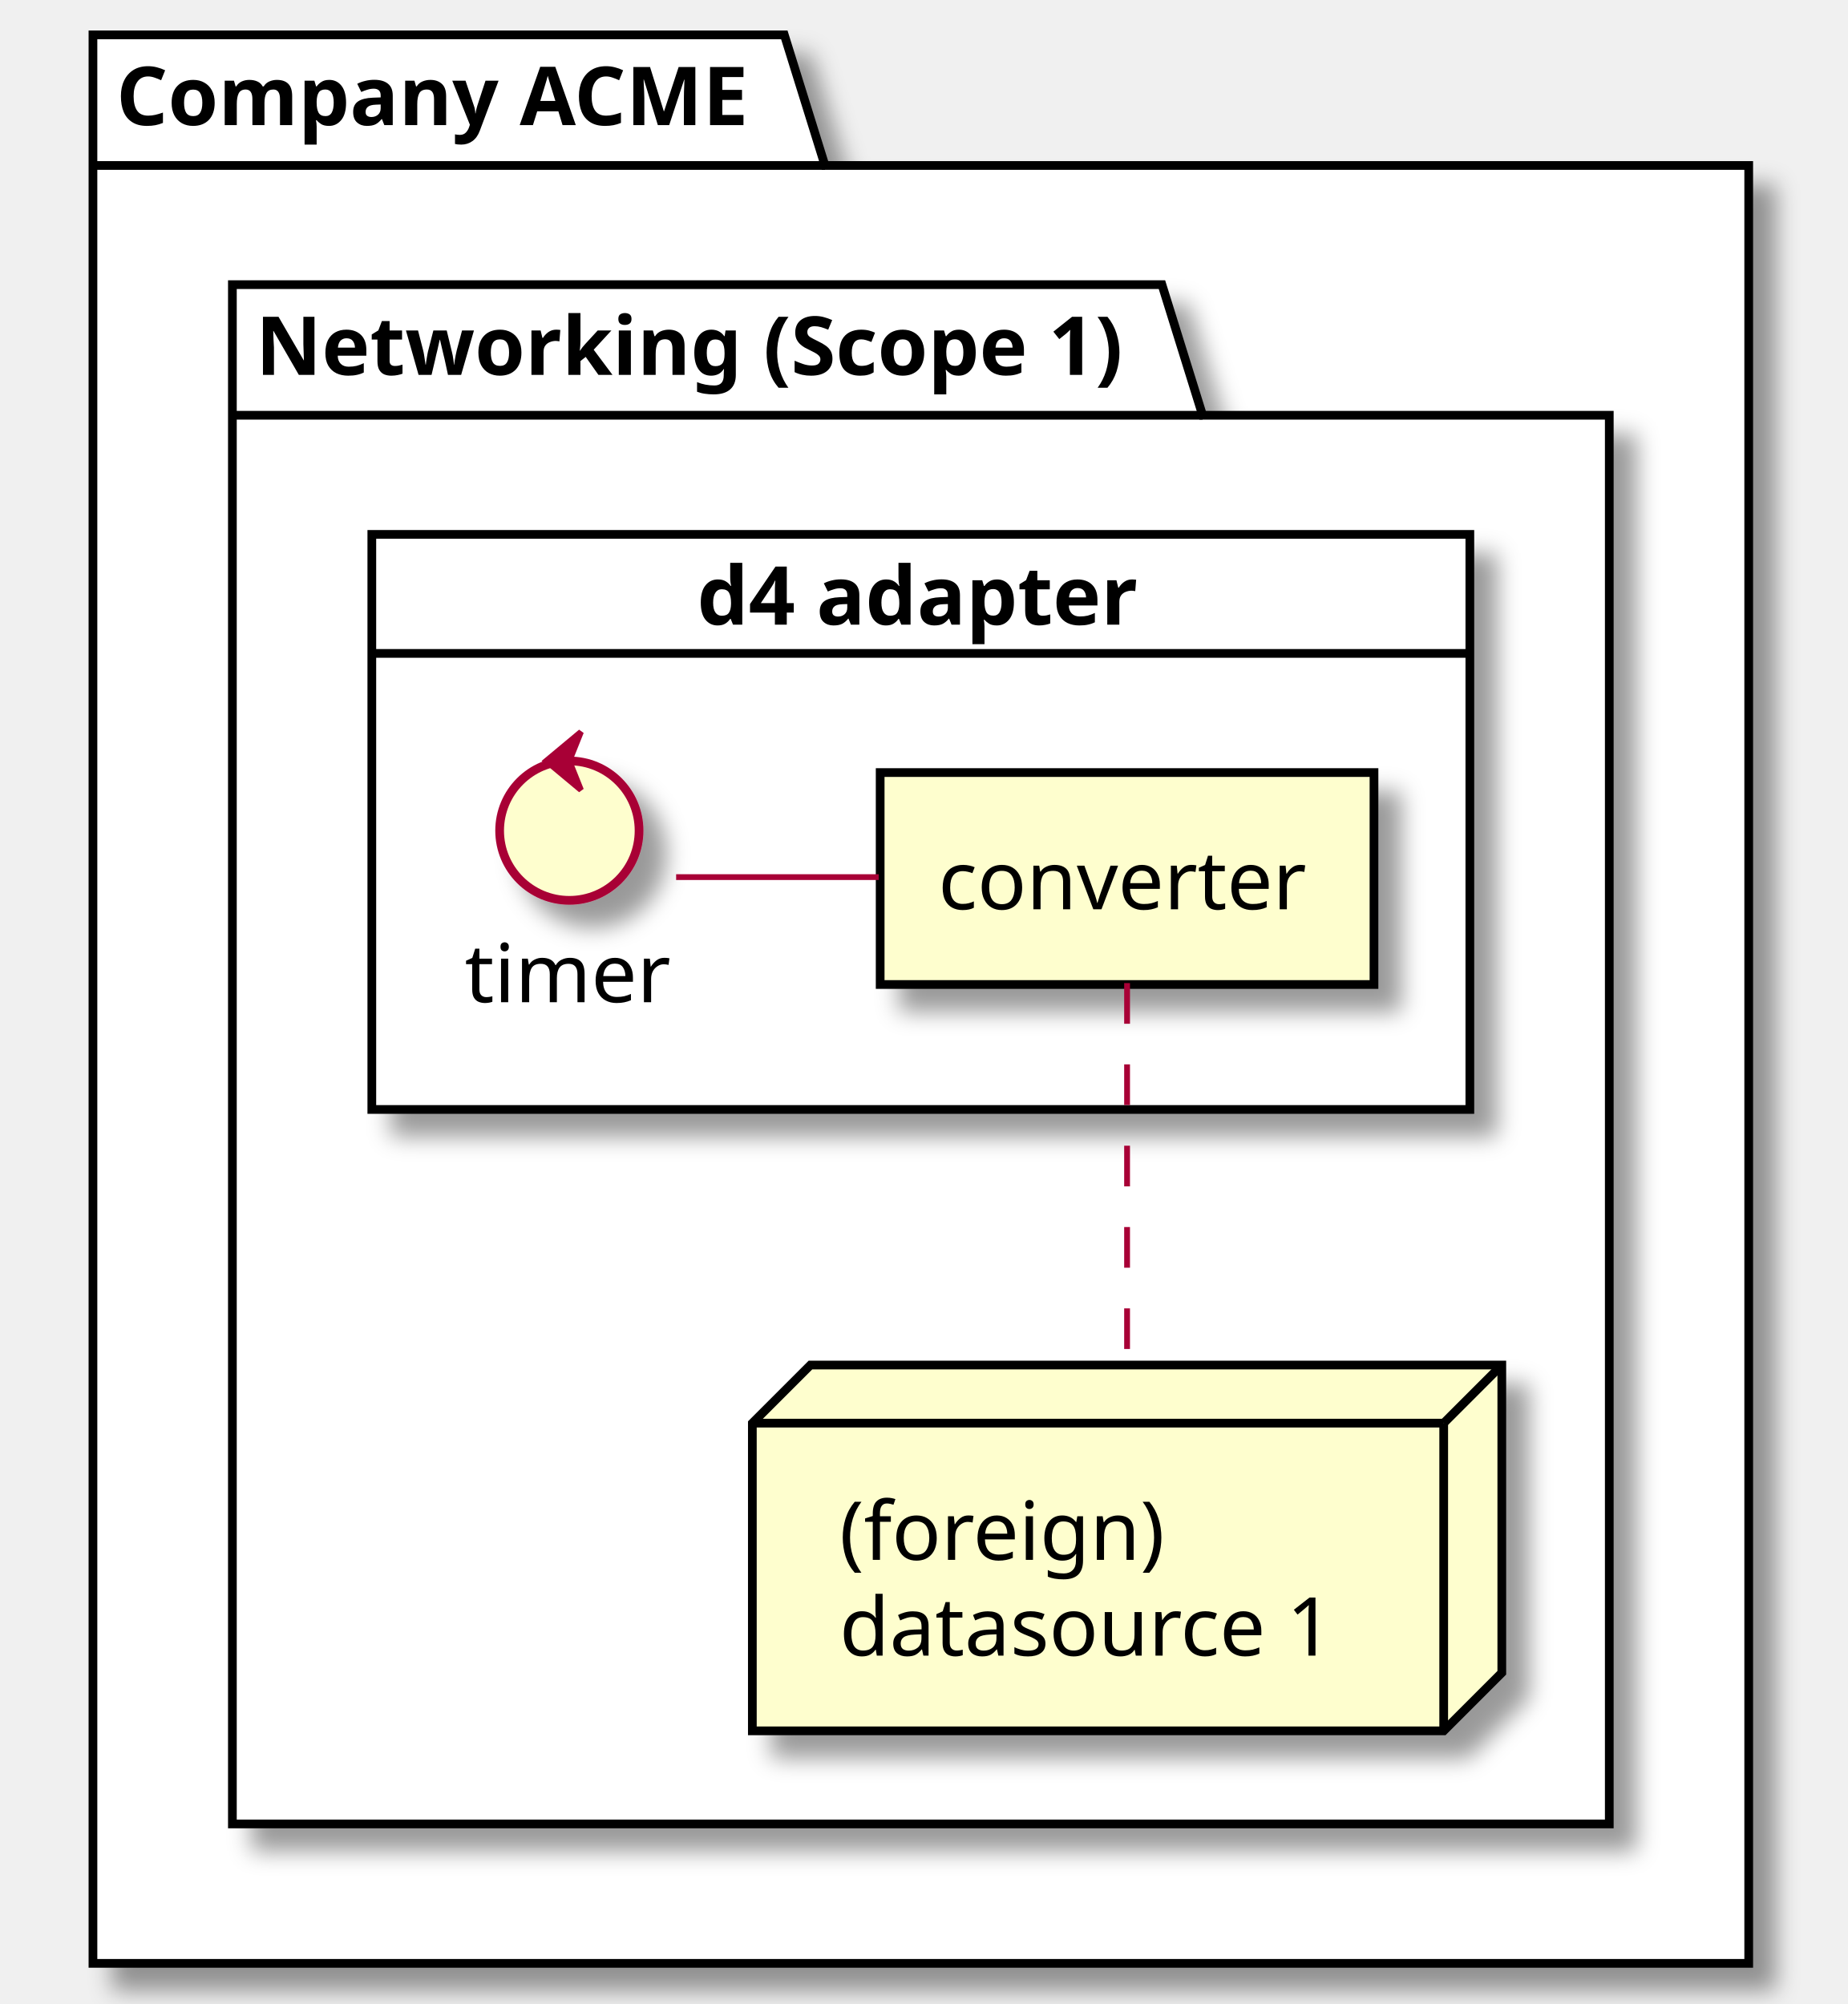
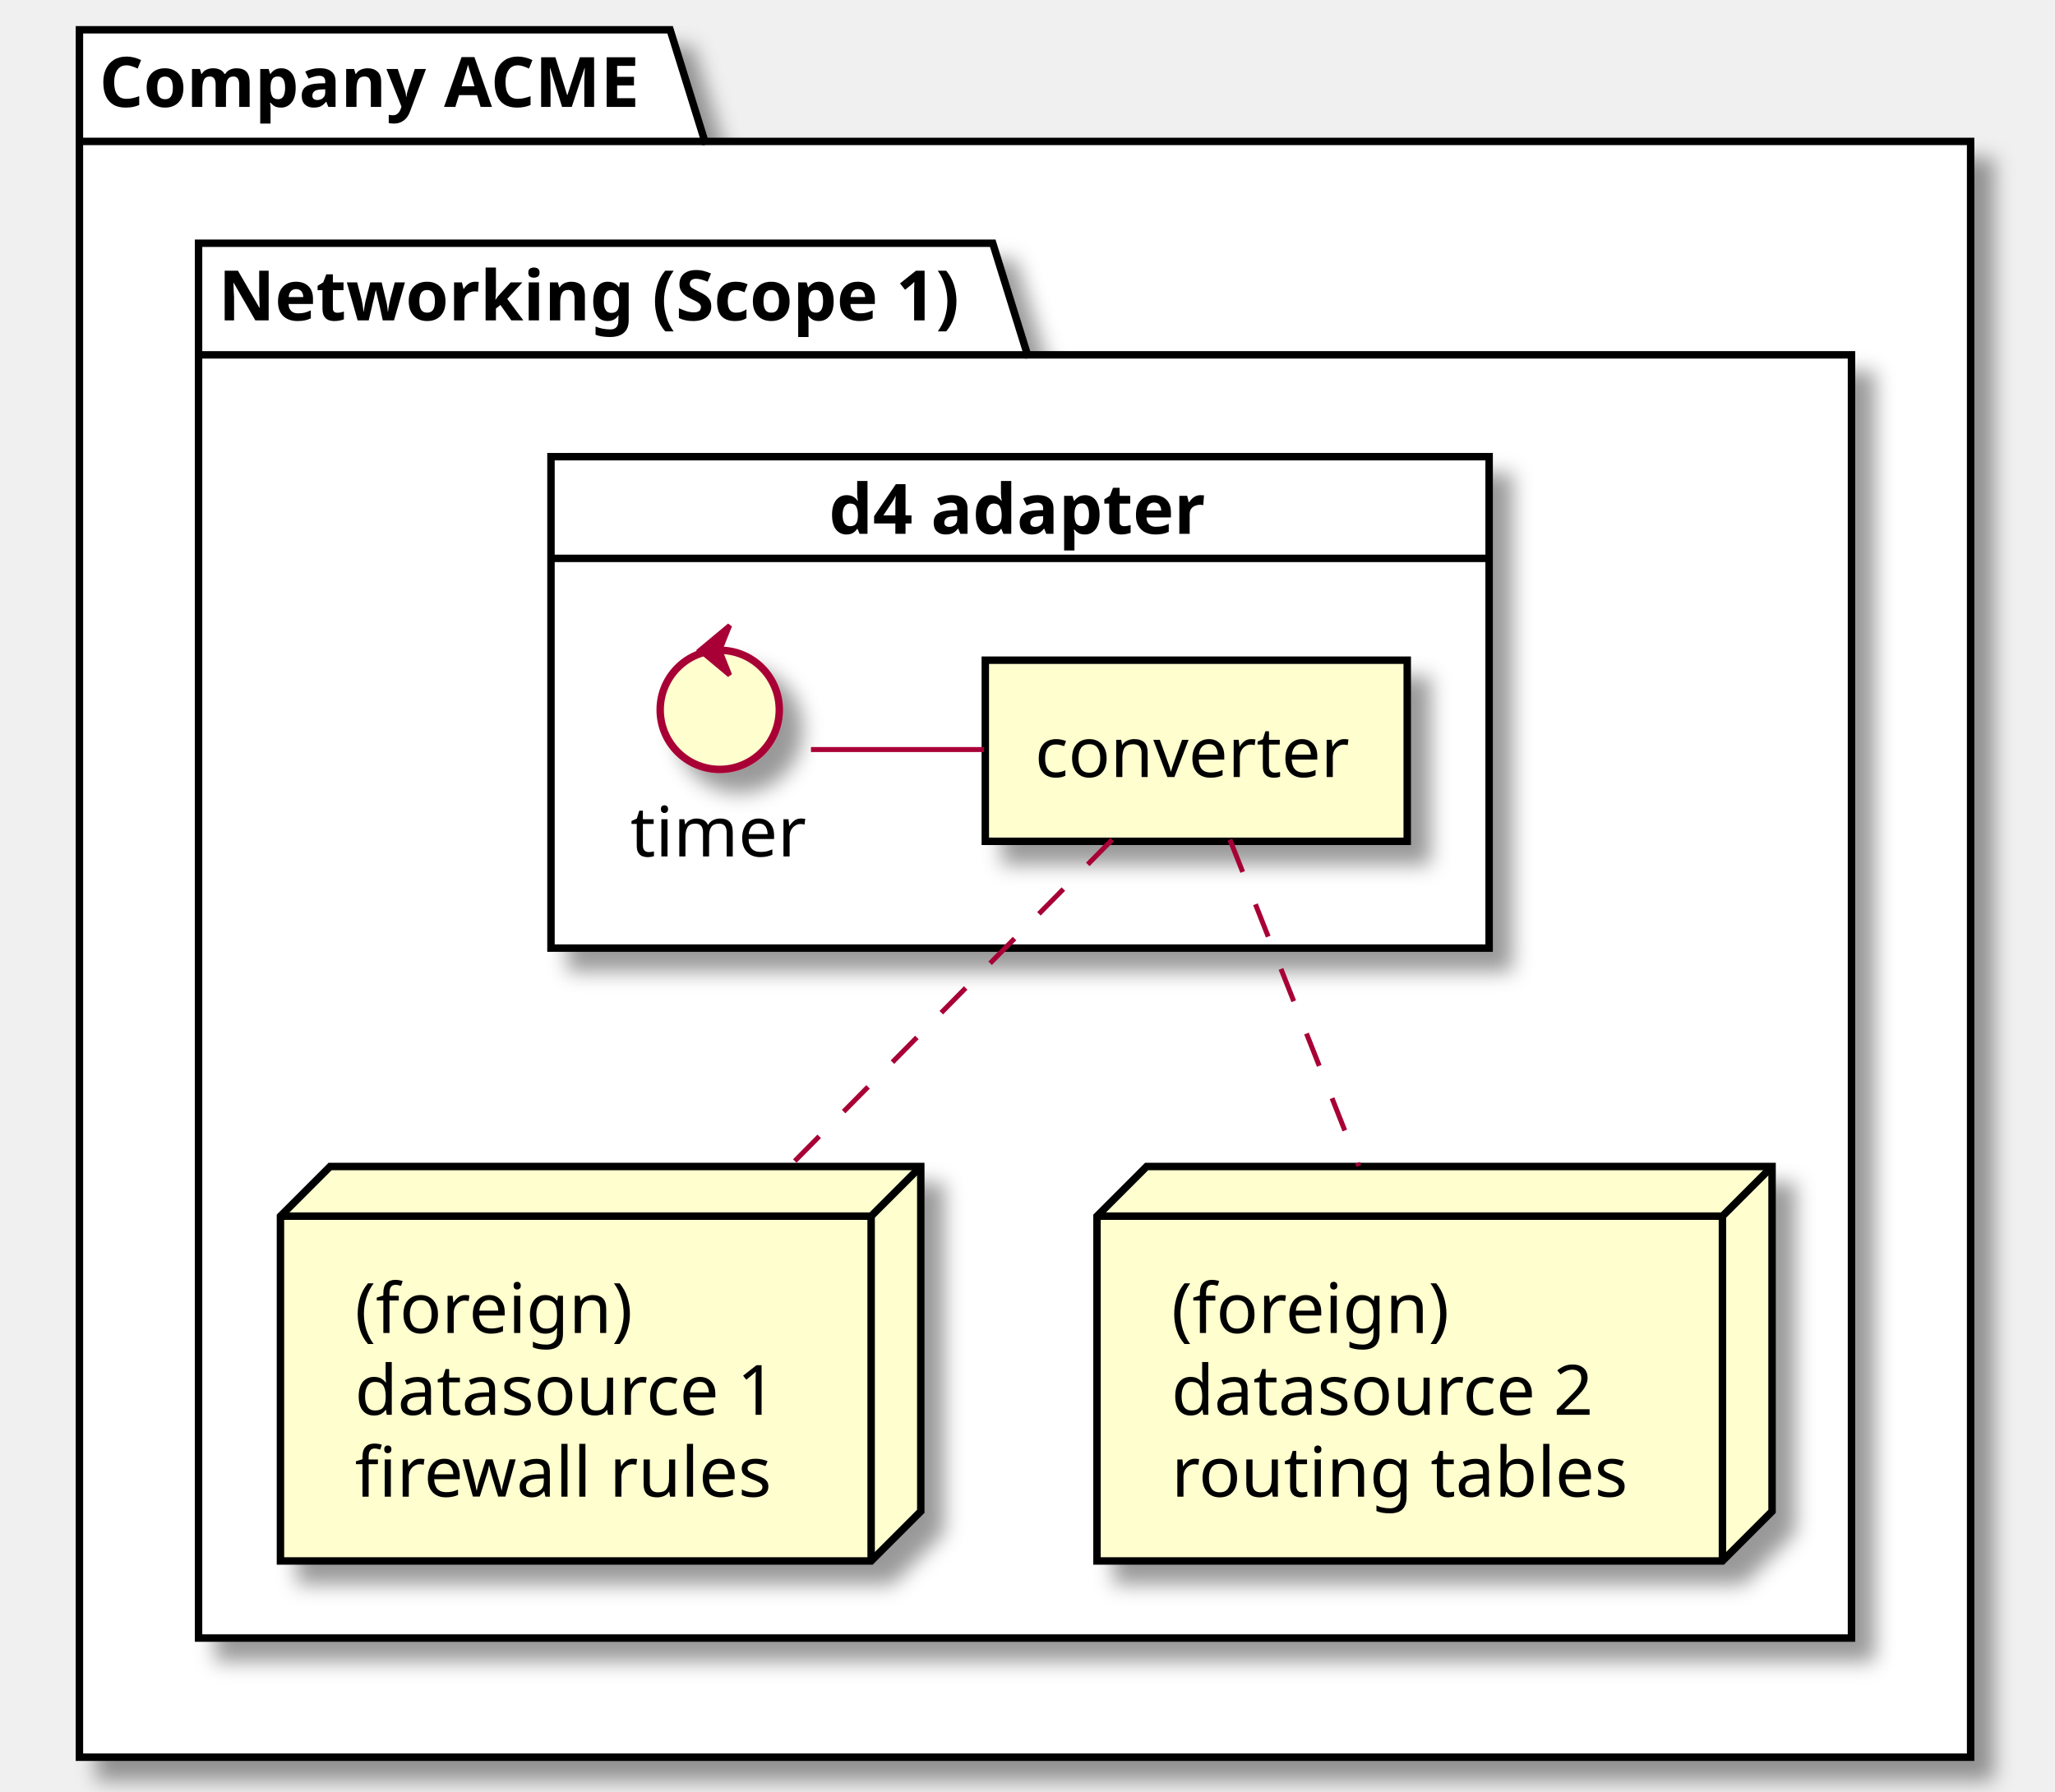
- <svg xmlns="http://www.w3.org/2000/svg" contentScriptType="application/ecmascript" contentStyleType="text/css" height="345px" preserveAspectRatio="none" style="width:318px;height:345px;background:#FFFFFF;" version="1.1" viewBox="0 0 318 345" width="318px" zoomAndPan="magnify">
+ <svg xmlns="http://www.w3.org/2000/svg" contentScriptType="application/ecmascript" contentStyleType="text/css" height="361px" preserveAspectRatio="none" style="width:414px;height:361px;background:#FFFFFF;" version="1.1" viewBox="0 0 414 361" width="414px" zoomAndPan="magnify">
  <defs>
-     <filter height="300%" id="fm3roe995ghfj" width="300%" x="-1" y="-1">
+     <filter height="300%" id="f18wvd6r1uzv8e" width="300%" x="-1" y="-1">
      <feGaussianBlur result="blurOut" stdDeviation="2.0" />
      <feColorMatrix in="blurOut" result="blurOut2" type="matrix" values="0 0 0 0 0 0 0 0 0 0 0 0 0 0 0 0 0 0 .4 0" />
      <feOffset dx="4.0" dy="4.0" in="blurOut2" result="blurOut3" />
      <feBlend in="SourceGraphic" in2="blurOut3" mode="normal" />
    </filter>
  </defs>
  <g>
-     <polygon fill="#FFFFFF" filter="url(#fm3roe995ghfj)" points="16,6,135,6,142,28.488,301,28.488,301,338,16,338,16,6" style="stroke:#000000;stroke-width:1.5;" />
+     <polygon fill="#FFFFFF" filter="url(#f18wvd6r1uzv8e)" points="16,6,135,6,142,28.488,397,28.488,397,354,16,354,16,6" style="stroke:#000000;stroke-width:1.5;" />
    <line style="stroke:#000000;stroke-width:1.5;" x1="16" x2="142" y1="28.488" y2="28.488" />
    <text fill="#000000" font-family="sans-serif" font-size="14" font-weight="bold" lengthAdjust="spacing" textLength="113" x="20" y="21.535">Company ACME</text>
-     <polygon fill="#FFFFFF" filter="url(#fm3roe995ghfj)" points="40,49,200,49,207,71.488,277,71.488,277,314,40,314,40,49" style="stroke:#000000;stroke-width:1.5;" />
+     <polygon fill="#FFFFFF" filter="url(#f18wvd6r1uzv8e)" points="40,49,200,49,207,71.488,373,71.488,373,330,40,330,40,49" style="stroke:#000000;stroke-width:1.5;" />
    <line style="stroke:#000000;stroke-width:1.5;" x1="40" x2="207" y1="71.488" y2="71.488" />
    <text fill="#000000" font-family="sans-serif" font-size="14" font-weight="bold" lengthAdjust="spacing" textLength="154" x="44" y="64.535">Networking (Scope 1)</text>
-     <rect fill="#FFFFFF" filter="url(#fm3roe995ghfj)" height="99" style="stroke:#000000;stroke-width:1.5;" width="189" x="64" y="92" />
-     <line style="stroke:#000000;stroke-width:1.5;" x1="64" x2="253" y1="112.488" y2="112.488" />
-     <text fill="#000000" font-family="sans-serif" font-size="14" font-weight="bold" lengthAdjust="spacing" textLength="77" x="120" y="107.535">d4 adapter</text>
-     <polygon fill="#FEFECE" filter="url(#fm3roe995ghfj)" points="129.5,245,139.5,235,258.5,235,258.5,287.977,248.5,297.977,129.5,297.977,129.5,245" style="stroke:#000000;stroke-width:1.5;" />
-     <line style="stroke:#000000;stroke-width:1.5;" x1="248.5" x2="258.5" y1="245" y2="235" />
-     <line style="stroke:#000000;stroke-width:1.5;" x1="129.5" x2="248.5" y1="245" y2="245" />
-     <line style="stroke:#000000;stroke-width:1.5;" x1="248.5" x2="248.5" y1="245" y2="297.977" />
-     <text fill="#000000" font-family="sans-serif" font-size="14" lengthAdjust="spacing" textLength="60" x="144.5" y="268.535">(foreign)</text>
-     <text fill="#000000" font-family="sans-serif" font-size="14" lengthAdjust="spacing" textLength="89" x="144.5" y="285.023">datasource 1</text>
-     <ellipse cx="98" cy="143" fill="#FEFECE" filter="url(#fm3roe995ghfj)" rx="12" ry="12" style="stroke:#A80036;stroke-width:1.5;" />
-     <polygon fill="#A80036" points="94,131,100,126,98,131,100,136,94,131" style="stroke:#A80036;stroke-width:1.0;" />
-     <text fill="#000000" font-family="sans-serif" font-size="14" lengthAdjust="spacing" textLength="36" x="80" y="172.535">timer</text>
-     <rect fill="#FEFECE" filter="url(#fm3roe995ghfj)" height="36.488" style="stroke:#000000;stroke-width:1.5;" width="85" x="151.5" y="133" />
-     <text fill="#000000" font-family="sans-serif" font-size="14" lengthAdjust="spacing" textLength="65" x="161.5" y="156.535">converter</text>
-     <path d="M116.38,151 C128,151 139.62,151 151.25,151 " fill="none" id="ca_scp1_d4_adpt_timer-ca_scp1_d4_adpt_conv" style="stroke:#A80036;stroke-width:1.0;" />
-     <path d="M194,169.24 C194,186.6 194,213.76 194,234.81 " fill="none" id="ca_scp1_d4_adpt_conv-ca_scp1_ds1" style="stroke:#A80036;stroke-width:1.0;stroke-dasharray:7.0,7.0;" />
+     <rect fill="#FFFFFF" filter="url(#f18wvd6r1uzv8e)" height="99" style="stroke:#000000;stroke-width:1.5;" width="189" x="111" y="92" />
+     <line style="stroke:#000000;stroke-width:1.5;" x1="111" x2="300" y1="112.488" y2="112.488" />
+     <text fill="#000000" font-family="sans-serif" font-size="14" font-weight="bold" lengthAdjust="spacing" textLength="77" x="167" y="107.535">d4 adapter</text>
+     <polygon fill="#FEFECE" filter="url(#f18wvd6r1uzv8e)" points="56.5,245,66.5,235,185.5,235,185.5,304.465,175.5,314.465,56.5,314.465,56.5,245" style="stroke:#000000;stroke-width:1.5;" />
+     <line style="stroke:#000000;stroke-width:1.5;" x1="175.5" x2="185.5" y1="245" y2="235" />
+     <line style="stroke:#000000;stroke-width:1.5;" x1="56.5" x2="175.5" y1="245" y2="245" />
+     <line style="stroke:#000000;stroke-width:1.5;" x1="175.5" x2="175.5" y1="245" y2="314.465" />
+     <text fill="#000000" font-family="sans-serif" font-size="14" lengthAdjust="spacing" textLength="60" x="71.5" y="268.535">(foreign)</text>
+     <text fill="#000000" font-family="sans-serif" font-size="14" lengthAdjust="spacing" textLength="89" x="71.5" y="285.023">datasource 1</text>
+     <text fill="#000000" font-family="sans-serif" font-size="14" lengthAdjust="spacing" textLength="88" x="71.5" y="301.512">firewall rules</text>
+     <polygon fill="#FEFECE" filter="url(#f18wvd6r1uzv8e)" points="221,245,231,235,357,235,357,304.465,347,314.465,221,314.465,221,245" style="stroke:#000000;stroke-width:1.5;" />
+     <line style="stroke:#000000;stroke-width:1.5;" x1="347" x2="357" y1="245" y2="235" />
+     <line style="stroke:#000000;stroke-width:1.5;" x1="221" x2="347" y1="245" y2="245" />
+     <line style="stroke:#000000;stroke-width:1.5;" x1="347" x2="347" y1="245" y2="314.465" />
+     <text fill="#000000" font-family="sans-serif" font-size="14" lengthAdjust="spacing" textLength="60" x="236" y="268.535">(foreign)</text>
+     <text fill="#000000" font-family="sans-serif" font-size="14" lengthAdjust="spacing" textLength="89" x="236" y="285.023">datasource 2</text>
+     <text fill="#000000" font-family="sans-serif" font-size="14" lengthAdjust="spacing" textLength="96" x="236" y="301.512">routing tables</text>
+     <ellipse cx="145" cy="143" fill="#FEFECE" filter="url(#f18wvd6r1uzv8e)" rx="12" ry="12" style="stroke:#A80036;stroke-width:1.5;" />
+     <polygon fill="#A80036" points="141,131,147,126,145,131,147,136,141,131" style="stroke:#A80036;stroke-width:1.0;" />
+     <text fill="#000000" font-family="sans-serif" font-size="14" lengthAdjust="spacing" textLength="36" x="127" y="172.535">timer</text>
+     <rect fill="#FEFECE" filter="url(#f18wvd6r1uzv8e)" height="36.488" style="stroke:#000000;stroke-width:1.5;" width="85" x="198.5" y="133" />
+     <text fill="#000000" font-family="sans-serif" font-size="14" lengthAdjust="spacing" textLength="65" x="208.5" y="156.535">converter</text>
+     <path d="M163.38,151 C175,151 186.62,151 198.25,151 " fill="none" id="ca_scp1_d4_adpt_timer-ca_scp1_d4_adpt_conv" style="stroke:#A80036;stroke-width:1.0;" />
+     <path d="M224.06,169.15 C207.26,186.16 180.95,212.8 159.12,234.91 " fill="none" id="ca_scp1_d4_adpt_conv-ca_scp1_ds1" style="stroke:#A80036;stroke-width:1.0;stroke-dasharray:7.0,7.0;" />
+     <path d="M247.78,169.15 C254.49,186.16 265.02,212.8 273.75,234.91 " fill="none" id="ca_scp1_d4_adpt_conv-ca_scp1_ds2" style="stroke:#A80036;stroke-width:1.0;stroke-dasharray:7.0,7.0;" />
  </g>
</svg>
